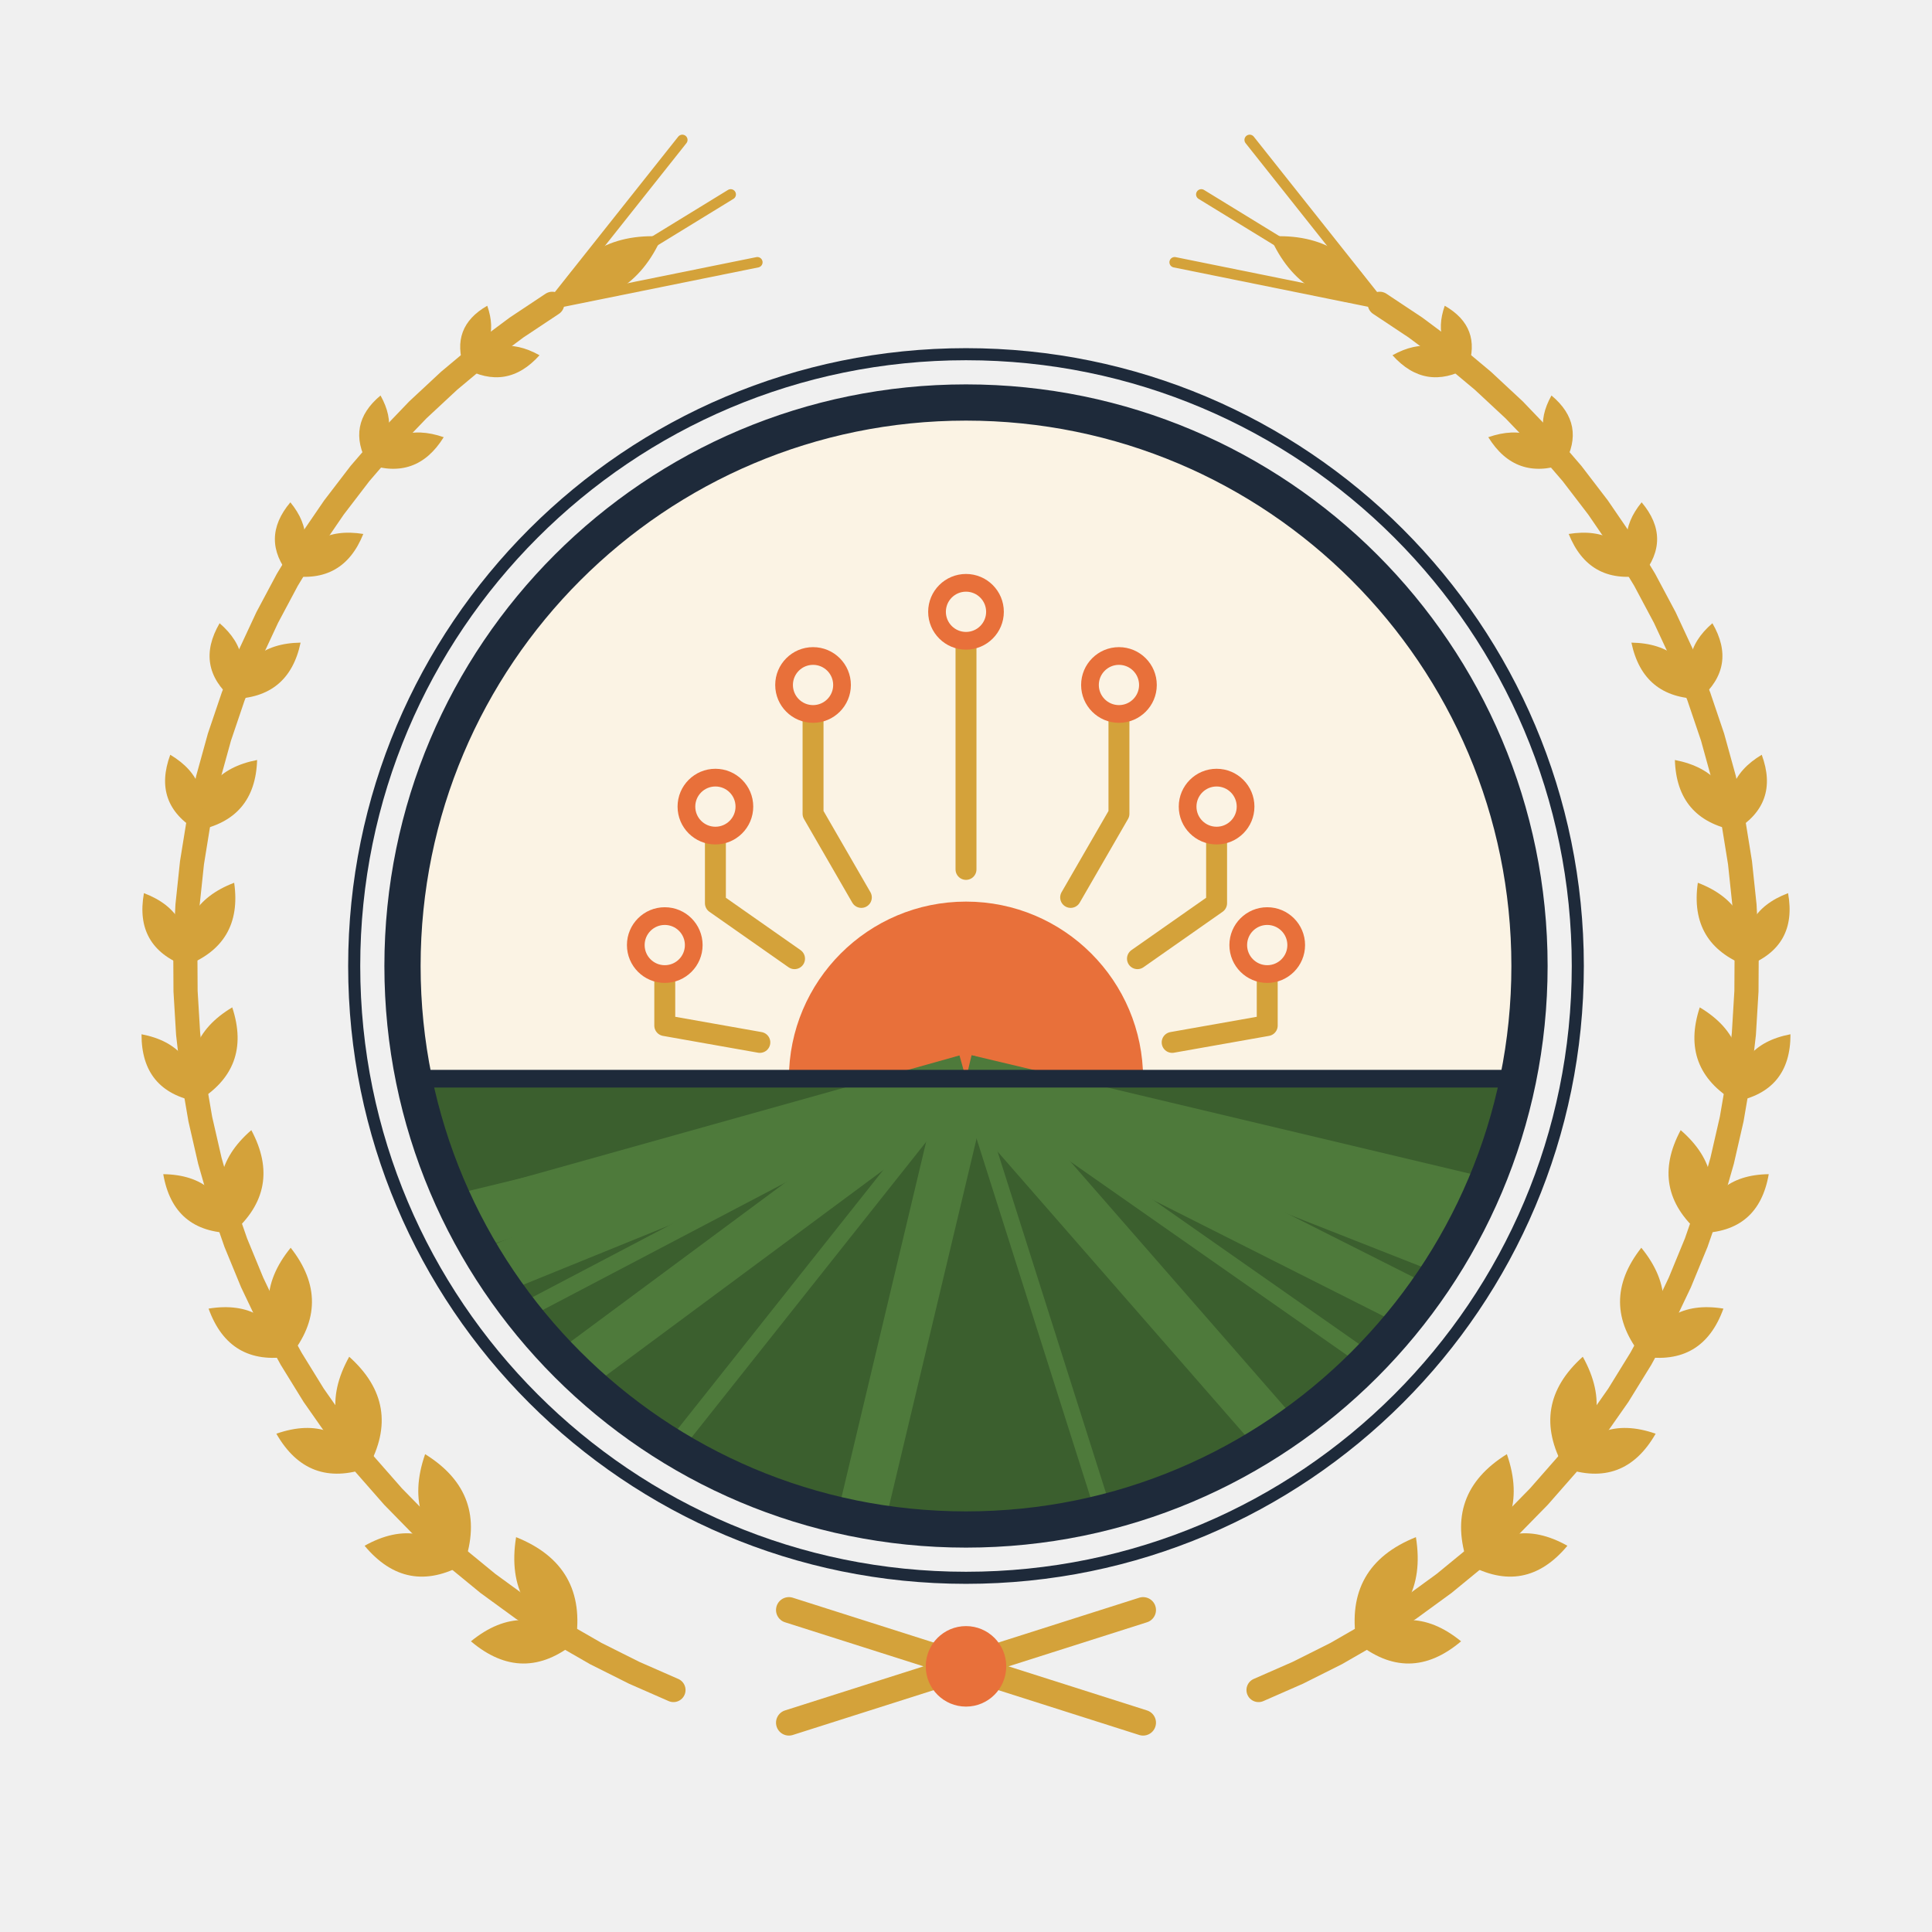
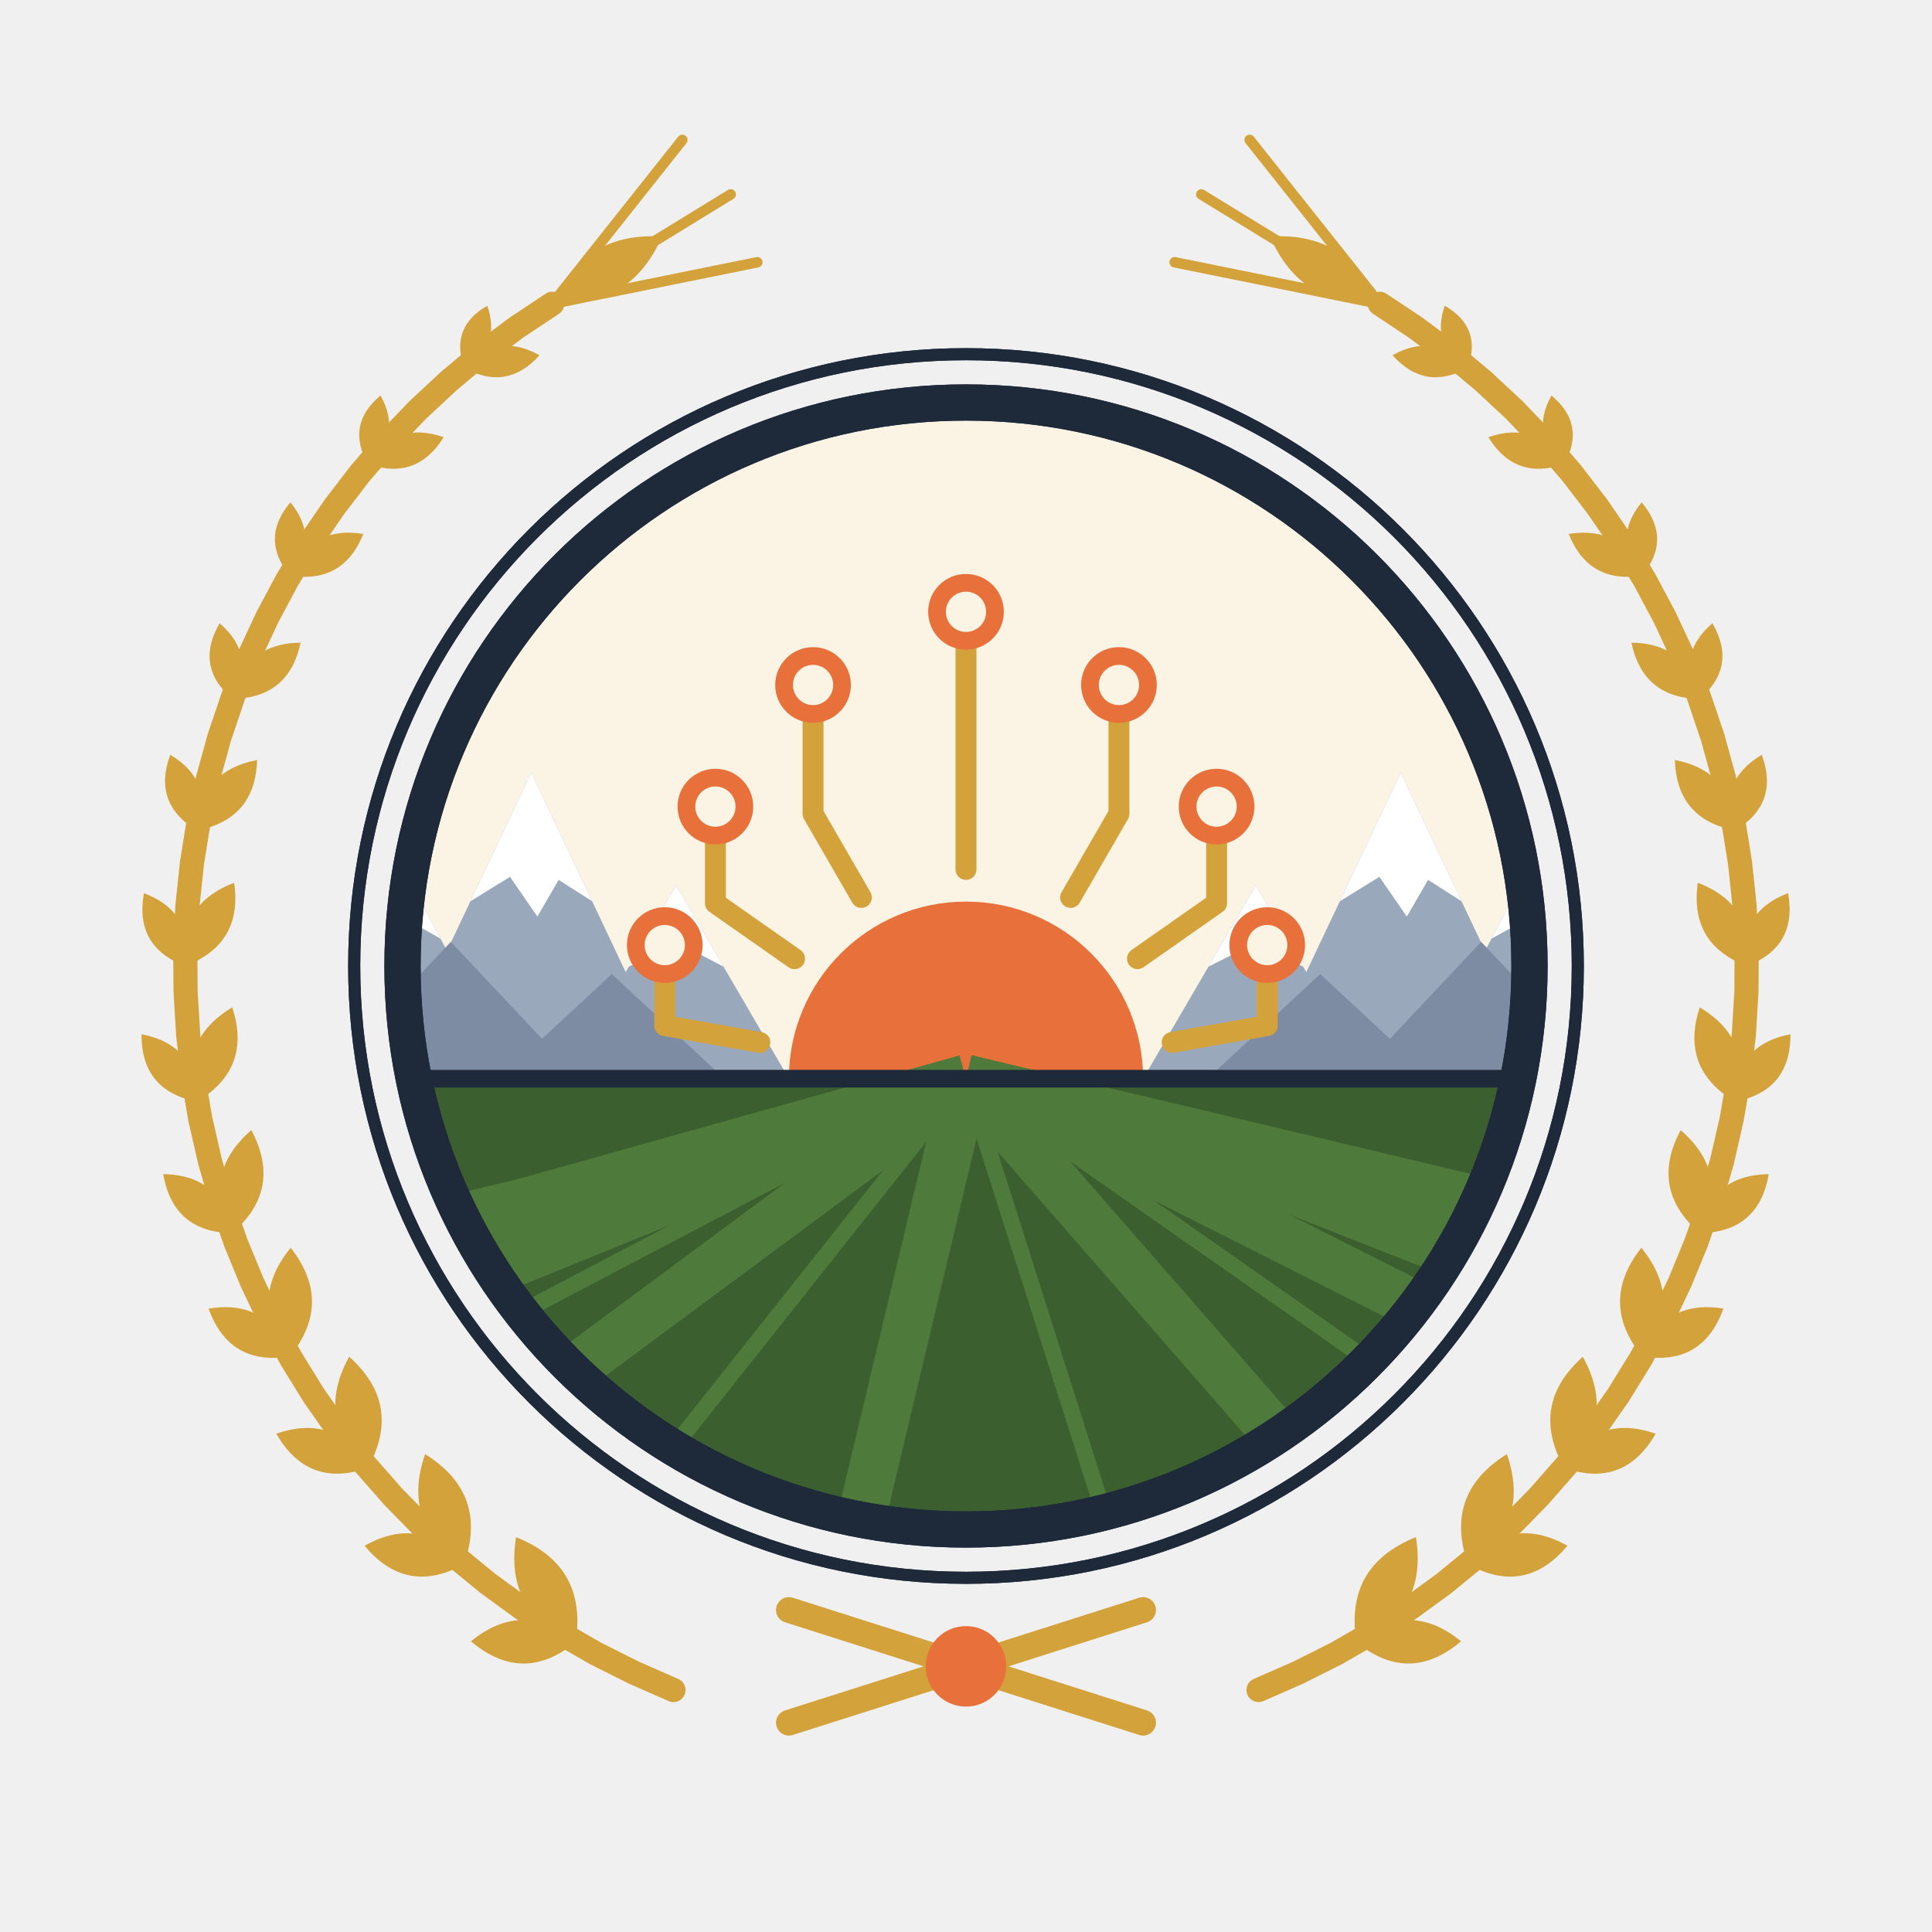
<svg xmlns="http://www.w3.org/2000/svg" viewBox="0 0 240 240" width="240" height="240" role="img" aria-label="Prairie Programming League">
  <path d="M83.66 209.94 L78.78 207.8 L74.01 205.41 L69.39 202.75 L64.92 199.84 L60.61 196.7 L56.49 193.32 L52.56 189.72 L48.83 185.91 L45.31 181.9 L42.03 177.7 L38.97 173.33 L36.17 168.79 L33.61 164.11 L31.32 159.3 L29.29 154.37 L27.54 149.33 L26.07 144.2 L24.88 139.01 L23.98 133.75 L23.37 128.45 L23.05 123.13 L23.02 117.8 L23.29 112.47 L23.85 107.17 L24.7 101.91 L25.84 96.7 L27.26 91.56 L28.97 86.51 L30.94 81.55 L33.19 76.72 L35.7 72.01 L38.47 67.45 L41.48 63.05 L44.72 58.82 L48.2 54.78 L51.89 50.93 L55.79 47.3 L59.88 43.88 L64.16 40.69 L68.6 37.74" fill="none" stroke="#D4A23A" stroke-width="3" stroke-linecap="round" />
  <path d="M71.5 204Q73.03 194.52 64.11 190.95Q62.58 200.43 71.5 204Z" fill="#D4A23A" />
  <path d="M71.5 204Q65.05 198.55 58.5 203.89Q64.95 209.35 71.5 204Z" fill="#D4A23A" />
  <path d="M57.65 194.31Q60.7 185.54 52.81 180.64Q49.76 189.41 57.65 194.31Z" fill="#D4A23A" />
  <path d="M57.65 194.31Q52.42 188.03 45.29 192.02Q50.52 198.29 57.65 194.31Z" fill="#D4A23A" />
  <path d="M45.69 182.35Q50.06 174.52 43.38 168.54Q39.02 176.37 45.69 182.35Z" fill="#D4A23A" />
  <path d="M45.69 182.35Q41.78 175.5 34.33 178.1Q38.25 184.95 45.69 182.35Z" fill="#D4A23A" />
  <path d="M36 168.5Q41.45 161.8 36.11 155Q30.65 161.7 36 168.5Z" fill="#D4A23A" />
  <path d="M36 168.5Q33.42 161.34 25.91 162.56Q28.49 169.72 36 168.5Z" fill="#D4A23A" />
  <path d="M28.85 153.18Q35.15 147.73 31.22 140.39Q24.92 145.84 28.85 153.18Z" fill="#D4A23A" />
  <path d="M28.85 153.18Q27.61 145.96 20.28 145.86Q21.53 153.08 28.85 153.18Z" fill="#D4A23A" />
  <path d="M24.47 136.84Q31.35 132.74 28.85 125.14Q21.98 129.24 24.47 136.84Z" fill="#D4A23A" />
  <path d="M24.47 136.84Q24.5 129.8 17.58 128.48Q17.56 135.53 24.47 136.84Z" fill="#D4A23A" />
  <path d="M23 120Q30.18 117.27 29.09 109.66Q21.91 112.39 23 120Z" fill="#D4A23A" />
  <path d="M23 120Q24.2 113.35 17.88 110.95Q16.68 117.6 23 120Z" fill="#D4A23A" />
  <path d="M24.47 103.16Q31.71 101.77 31.94 94.41Q24.71 95.8 24.47 103.16Z" fill="#D4A23A" />
  <path d="M24.47 103.16Q26.71 97.08 21.15 93.76Q18.91 99.84 24.47 103.16Z" fill="#D4A23A" />
  <path d="M28.85 86.82Q35.89 86.72 37.34 79.83Q30.3 79.93 28.85 86.82Z" fill="#D4A23A" />
  <path d="M28.85 86.82Q31.97 81.47 27.28 77.42Q24.16 82.78 28.85 86.82Z" fill="#D4A23A" />
  <path d="M36 71.5Q42.63 72.57 45.13 66.33Q38.5 65.26 36 71.5Z" fill="#D4A23A" />
  <path d="M36 71.5Q39.82 66.98 36.07 62.4Q32.26 66.92 36 71.5Z" fill="#D4A23A" />
  <path d="M45.69 57.65Q51.74 59.75 55.12 54.31Q49.07 52.21 45.69 57.65Z" fill="#D4A23A" />
  <path d="M45.69 57.65Q50.02 54.04 47.27 49.13Q42.94 52.73 45.69 57.65Z" fill="#D4A23A" />
  <path d="M57.65 45.69Q62.96 48.66 67.02 44.13Q61.71 41.16 57.65 45.69Z" fill="#D4A23A" />
  <path d="M57.65 45.69Q62.29 43.04 60.53 37.98Q55.89 40.64 57.65 45.69Z" fill="#D4A23A" />
  <path d="M68.6 37.74Q78.34 38.33 82.24 29.38Q72.49 28.78 68.6 37.74Z" fill="#D4A23A" />
  <line x1="68.6" y1="37.74" x2="84.76" y2="17.38" stroke="#D4A23A" stroke-width="1.3" stroke-linecap="round" />
  <line x1="68.6" y1="37.74" x2="90.77" y2="24.15" stroke="#D4A23A" stroke-width="1.3" stroke-linecap="round" />
  <line x1="68.6" y1="37.74" x2="94.08" y2="32.58" stroke="#D4A23A" stroke-width="1.3" stroke-linecap="round" />
  <path d="M156.34 209.94 L161.22 207.8 L165.99 205.41 L170.61 202.75 L175.08 199.84 L179.39 196.7 L183.51 193.32 L187.44 189.72 L191.17 185.91 L194.69 181.9 L197.97 177.7 L201.03 173.33 L203.83 168.79 L206.39 164.11 L208.68 159.3 L210.71 154.37 L212.46 149.33 L213.93 144.2 L215.12 139.01 L216.02 133.75 L216.63 128.45 L216.95 123.13 L216.98 117.8 L216.71 112.47 L216.15 107.17 L215.3 101.91 L214.16 96.7 L212.74 91.56 L211.03 86.51 L209.06 81.55 L206.81 76.72 L204.3 72.01 L201.53 67.45 L198.52 63.05 L195.28 58.82 L191.8 54.78 L188.11 50.93 L184.21 47.3 L180.12 43.88 L175.84 40.69 L171.4 37.74" fill="none" stroke="#D4A23A" stroke-width="3" stroke-linecap="round" />
  <path d="M168.5 204Q177.42 200.43 175.89 190.95Q166.97 194.52 168.5 204Z" fill="#D4A23A" />
  <path d="M168.5 204Q175.05 209.35 181.5 203.89Q174.95 198.55 168.5 204Z" fill="#D4A23A" />
  <path d="M182.35 194.31Q190.24 189.41 187.19 180.64Q179.3 185.54 182.35 194.31Z" fill="#D4A23A" />
  <path d="M182.35 194.31Q189.48 198.29 194.71 192.02Q187.58 188.03 182.35 194.31Z" fill="#D4A23A" />
  <path d="M194.31 182.35Q200.98 176.37 196.62 168.54Q189.94 174.52 194.31 182.35Z" fill="#D4A23A" />
  <path d="M194.31 182.35Q201.75 184.95 205.67 178.1Q198.22 175.5 194.31 182.35Z" fill="#D4A23A" />
  <path d="M204 168.5Q209.35 161.7 203.89 155Q198.55 161.8 204 168.5Z" fill="#D4A23A" />
  <path d="M204 168.5Q211.51 169.72 214.09 162.56Q206.58 161.34 204 168.5Z" fill="#D4A23A" />
  <path d="M211.15 153.18Q215.08 145.84 208.78 140.39Q204.85 147.73 211.15 153.18Z" fill="#D4A23A" />
  <path d="M211.15 153.18Q218.47 153.08 219.72 145.86Q212.39 145.96 211.15 153.18Z" fill="#D4A23A" />
  <path d="M215.53 136.84Q218.02 129.24 211.15 125.14Q208.65 132.74 215.53 136.84Z" fill="#D4A23A" />
  <path d="M215.53 136.84Q222.44 135.53 222.42 128.48Q215.5 129.8 215.53 136.84Z" fill="#D4A23A" />
  <path d="M217 120Q218.09 112.39 210.91 109.66Q209.82 117.27 217 120Z" fill="#D4A23A" />
  <path d="M217 120Q223.32 117.6 222.12 110.95Q215.8 113.35 217 120Z" fill="#D4A23A" />
  <path d="M215.53 103.16Q215.29 95.8 208.06 94.41Q208.29 101.77 215.53 103.16Z" fill="#D4A23A" />
  <path d="M215.53 103.16Q221.09 99.84 218.85 93.76Q213.29 97.08 215.53 103.16Z" fill="#D4A23A" />
  <path d="M211.15 86.82Q209.7 79.93 202.66 79.83Q204.11 86.72 211.15 86.82Z" fill="#D4A23A" />
  <path d="M211.15 86.82Q215.84 82.78 212.72 77.42Q208.03 81.47 211.15 86.82Z" fill="#D4A23A" />
  <path d="M204 71.5Q201.5 65.26 194.87 66.33Q197.37 72.57 204 71.5Z" fill="#D4A23A" />
  <path d="M204 71.5Q207.74 66.92 203.93 62.4Q200.18 66.98 204 71.5Z" fill="#D4A23A" />
  <path d="M194.31 57.65Q190.93 52.21 184.88 54.31Q188.26 59.75 194.31 57.65Z" fill="#D4A23A" />
  <path d="M194.31 57.65Q197.06 52.73 192.73 49.13Q189.98 54.04 194.31 57.65Z" fill="#D4A23A" />
  <path d="M182.35 45.69Q178.29 41.16 172.98 44.13Q177.04 48.66 182.35 45.69Z" fill="#D4A23A" />
  <path d="M182.35 45.69Q184.11 40.64 179.47 37.98Q177.71 43.04 182.35 45.69Z" fill="#D4A23A" />
  <path d="M171.4 37.74Q167.51 28.78 157.76 29.38Q161.66 38.33 171.4 37.74Z" fill="#D4A23A" />
  <line x1="171.4" y1="37.74" x2="145.92" y2="32.58" stroke="#D4A23A" stroke-width="1.3" stroke-linecap="round" />
  <line x1="171.4" y1="37.74" x2="149.23" y2="24.15" stroke="#D4A23A" stroke-width="1.3" stroke-linecap="round" />
  <line x1="171.4" y1="37.74" x2="155.24" y2="17.38" stroke="#D4A23A" stroke-width="1.3" stroke-linecap="round" />
  <path d="M98 214 L142 200 M142 214 L98 200" stroke="#D4A23A" stroke-width="3.2" stroke-linecap="round" />
  <circle cx="120" cy="207" r="5" fill="#E8703A" />
-   <clipPath id="ppl-disc">
+   <clipPath id="ppl-disc-range">
    <circle cx="120" cy="120" r="70" />
  </clipPath>
-   <g clip-path="url(#ppl-disc)">
+   <g clip-path="url(#ppl-disc-range)">
    <rect x="40" y="40" width="160" height="160" fill="#FBF3E4" />
+     <path d="M32 134L48 104L64 134Z" fill="#9AA8BC" />
+     <path d="M41.28 116.6L48 104L54.72 116.6L51.02 114.5L48.67 118.1L45.65 114.2Z" fill="#FFFFFF" />
+     <path d="M48 134L66 96L84 134Z" fill="#9AA8BC" />
+     <path d="M58.44 111.96L66 96L73.56 111.96L69.4 109.3L66.76 113.86L63.35 108.92Z" fill="#FFFFFF" />
+     <path d="M70 134L84 110L98 134Z" fill="#9AA8BC" />
+     <path d="M78.12 120.08L84 110L89.88 120.08L86.65 118.4L84.59 121.28L81.94 118.16Z" fill="#FFFFFF" />
+     <path d="M40 134L56 117L72 134Z" fill="#7D8CA3" />
+     <path d="M62 134L76 121L90 134Z" fill="#7D8CA3" />
+     <path d="M176 134L192 104L208 134Z" fill="#9AA8BC" />
+     <path d="M185.28 116.6L192 104L198.72 116.6L195.02 114.5L192.67 118.1L189.65 114.2Z" fill="#FFFFFF" />
+     <path d="M156 134L174 96L192 134Z" fill="#9AA8BC" />
+     <path d="M166.44 111.96L174 96L181.56 111.96L177.4 109.3L174.76 113.86L171.35 108.92Z" fill="#FFFFFF" />
+     <path d="M142 134L156 110L170 134Z" fill="#9AA8BC" />
+     <path d="M150.12 120.08L156 110L161.88 120.08L158.65 118.4L156.59 121.28L153.94 118.16Z" fill="#FFFFFF" />
+     <path d="M168 134L184 117L200 134Z" fill="#7D8CA3" />
+     <path d="M150 134L164 121L178 134Z" fill="#7D8CA3" />
    <circle cx="120" cy="134" r="22" fill="#E8703A" />
    <path d="M94.39 129.49L82.58 127.4L82.58 117.4" fill="none" stroke="#D4A23A" stroke-width="2.6" stroke-linejoin="round" stroke-linecap="round" />
    <circle cx="82.58" cy="117.4" r="3.6" fill="#FBF3E4" stroke="#E8703A" stroke-width="2.2" />
    <path d="M98.7 119.09L88.87 112.2L88.87 100.2" fill="none" stroke="#D4A23A" stroke-width="2.6" stroke-linejoin="round" stroke-linecap="round" />
    <circle cx="88.87" cy="100.2" r="3.6" fill="#FBF3E4" stroke="#E8703A" stroke-width="2.2" />
    <path d="M107 111.48L101 101.09L101 85.09" fill="none" stroke="#D4A23A" stroke-width="2.6" stroke-linejoin="round" stroke-linecap="round" />
    <circle cx="101" cy="85.09" r="3.6" fill="#FBF3E4" stroke="#E8703A" stroke-width="2.2" />
    <path d="M120 108L120 96L120 76" fill="none" stroke="#D4A23A" stroke-width="2.6" stroke-linejoin="round" stroke-linecap="round" />
    <circle cx="120" cy="76" r="3.6" fill="#FBF3E4" stroke="#E8703A" stroke-width="2.2" />
    <path d="M133 111.48L139 101.09L139 85.09" fill="none" stroke="#D4A23A" stroke-width="2.6" stroke-linejoin="round" stroke-linecap="round" />
    <circle cx="139" cy="85.09" r="3.6" fill="#FBF3E4" stroke="#E8703A" stroke-width="2.2" />
    <path d="M141.3 119.09L151.13 112.2L151.13 100.2" fill="none" stroke="#D4A23A" stroke-width="2.6" stroke-linejoin="round" stroke-linecap="round" />
    <circle cx="151.13" cy="100.2" r="3.6" fill="#FBF3E4" stroke="#E8703A" stroke-width="2.2" />
    <path d="M145.61 129.49L157.42 127.4L157.42 117.4" fill="none" stroke="#D4A23A" stroke-width="2.6" stroke-linejoin="round" stroke-linecap="round" />
    <circle cx="157.42" cy="117.4" r="3.6" fill="#FBF3E4" stroke="#E8703A" stroke-width="2.2" />
    <path d="M96.44 144.99L85.56 150.06L75.56 150.06" fill="none" stroke="#D4A23A" stroke-width="2.6" stroke-linejoin="round" stroke-linecap="round" />
    <circle cx="75.56" cy="150.06" r="3.6" fill="#FBF3E4" stroke="#E8703A" stroke-width="2.2" />
    <path d="M143.56 144.99L154.44 150.06L164.44 150.06" fill="none" stroke="#D4A23A" stroke-width="2.6" stroke-linejoin="round" stroke-linecap="round" />
    <circle cx="164.44" cy="150.06" r="3.6" fill="#FBF3E4" stroke="#E8703A" stroke-width="2.2" />
    <path d="M105.09 155.3L98.2 165.13L84.2 165.13" fill="none" stroke="#D4A23A" stroke-width="2.6" stroke-linejoin="round" stroke-linecap="round" />
    <circle cx="84.2" cy="165.13" r="3.6" fill="#FBF3E4" stroke="#E8703A" stroke-width="2.2" />
    <path d="M134.91 155.3L141.8 165.13L155.8 165.13" fill="none" stroke="#D4A23A" stroke-width="2.6" stroke-linejoin="round" stroke-linecap="round" />
    <circle cx="155.8" cy="165.13" r="3.6" fill="#FBF3E4" stroke="#E8703A" stroke-width="2.2" />
    <rect x="40" y="134" width="160" height="70" fill="#3B5F2E" />
    <path d="M120 134 L-400 260" stroke="#4E7A3B" stroke-width="2" />
    <path d="M120 134 L-330 260" stroke="#4E7A3B" stroke-width="6" />
    <path d="M120 134 L-260 260" stroke="#4E7A3B" stroke-width="2" />
    <path d="M120 134 L-190 260" stroke="#4E7A3B" stroke-width="6" />
    <path d="M120 134 L-120 260" stroke="#4E7A3B" stroke-width="2" />
    <path d="M120 134 L-50 260" stroke="#4E7A3B" stroke-width="6" />
    <path d="M120 134 L20 260" stroke="#4E7A3B" stroke-width="2" />
    <path d="M120 134 L90 260" stroke="#4E7A3B" stroke-width="6" />
    <path d="M120 134 L160 260" stroke="#4E7A3B" stroke-width="2" />
    <path d="M120 134 L230 260" stroke="#4E7A3B" stroke-width="6" />
    <path d="M120 134 L300 260" stroke="#4E7A3B" stroke-width="2" />
    <path d="M120 134 L370 260" stroke="#4E7A3B" stroke-width="6" />
    <path d="M120 134 L440 260" stroke="#4E7A3B" stroke-width="2" />
    <path d="M120 134 L510 260" stroke="#4E7A3B" stroke-width="6" />
    <path d="M120 134 L580 260" stroke="#4E7A3B" stroke-width="2" />
    <path d="M120 134 L650 260" stroke="#4E7A3B" stroke-width="6" />
    <path d="M40 134 H200" stroke="#1E2A3A" stroke-width="2.2" />
  </g>
  <circle cx="120" cy="120" r="70" fill="none" stroke="#1E2A3A" stroke-width="4.5" />
  <circle cx="120" cy="120" r="76" fill="none" stroke="#1E2A3A" stroke-width="1.5" />
+   <circle cx="120" cy="120" r="70" fill="none" stroke="#1E2A3A" stroke-width="4.5" />
+   <circle cx="120" cy="120" r="76" fill="none" stroke="#1E2A3A" stroke-width="1.5" />
</svg>
